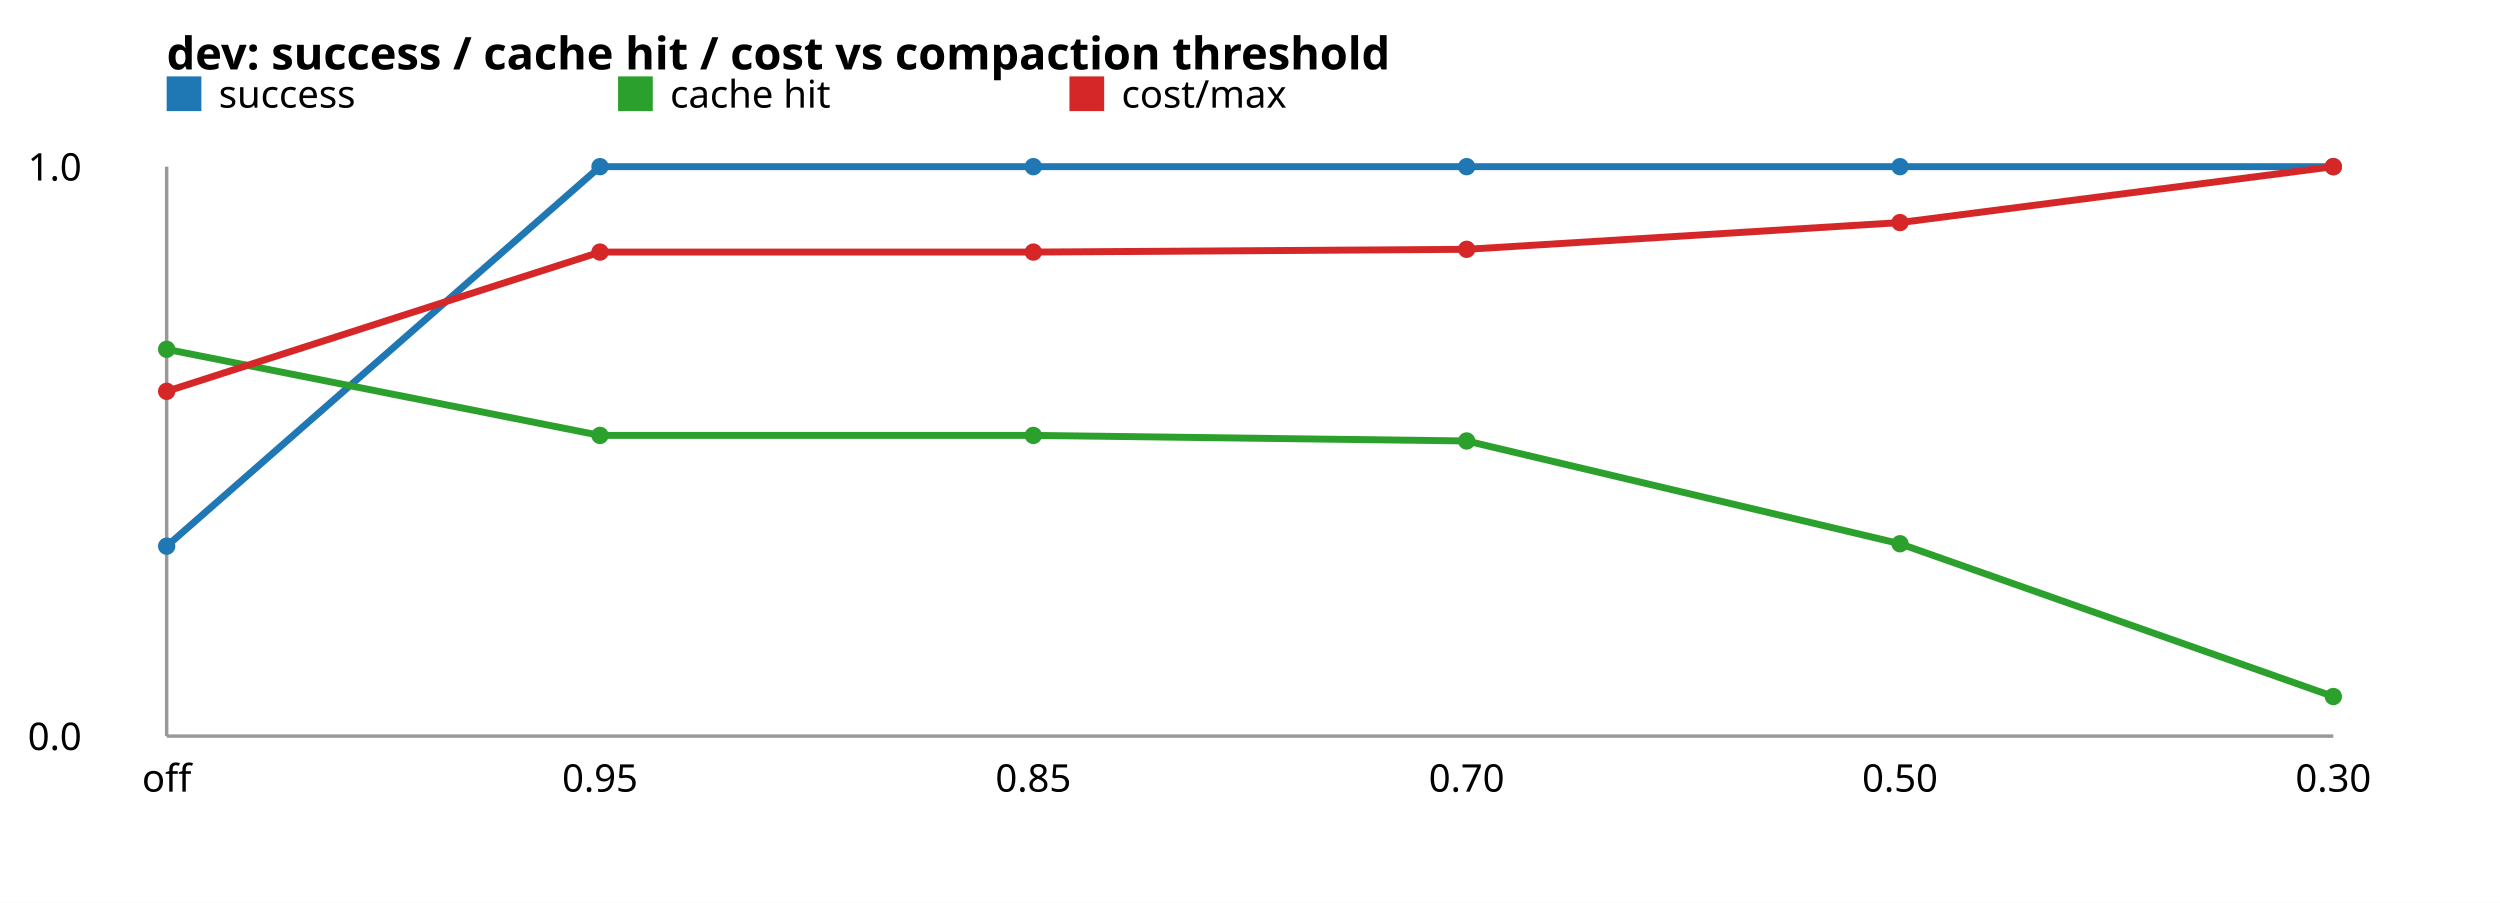
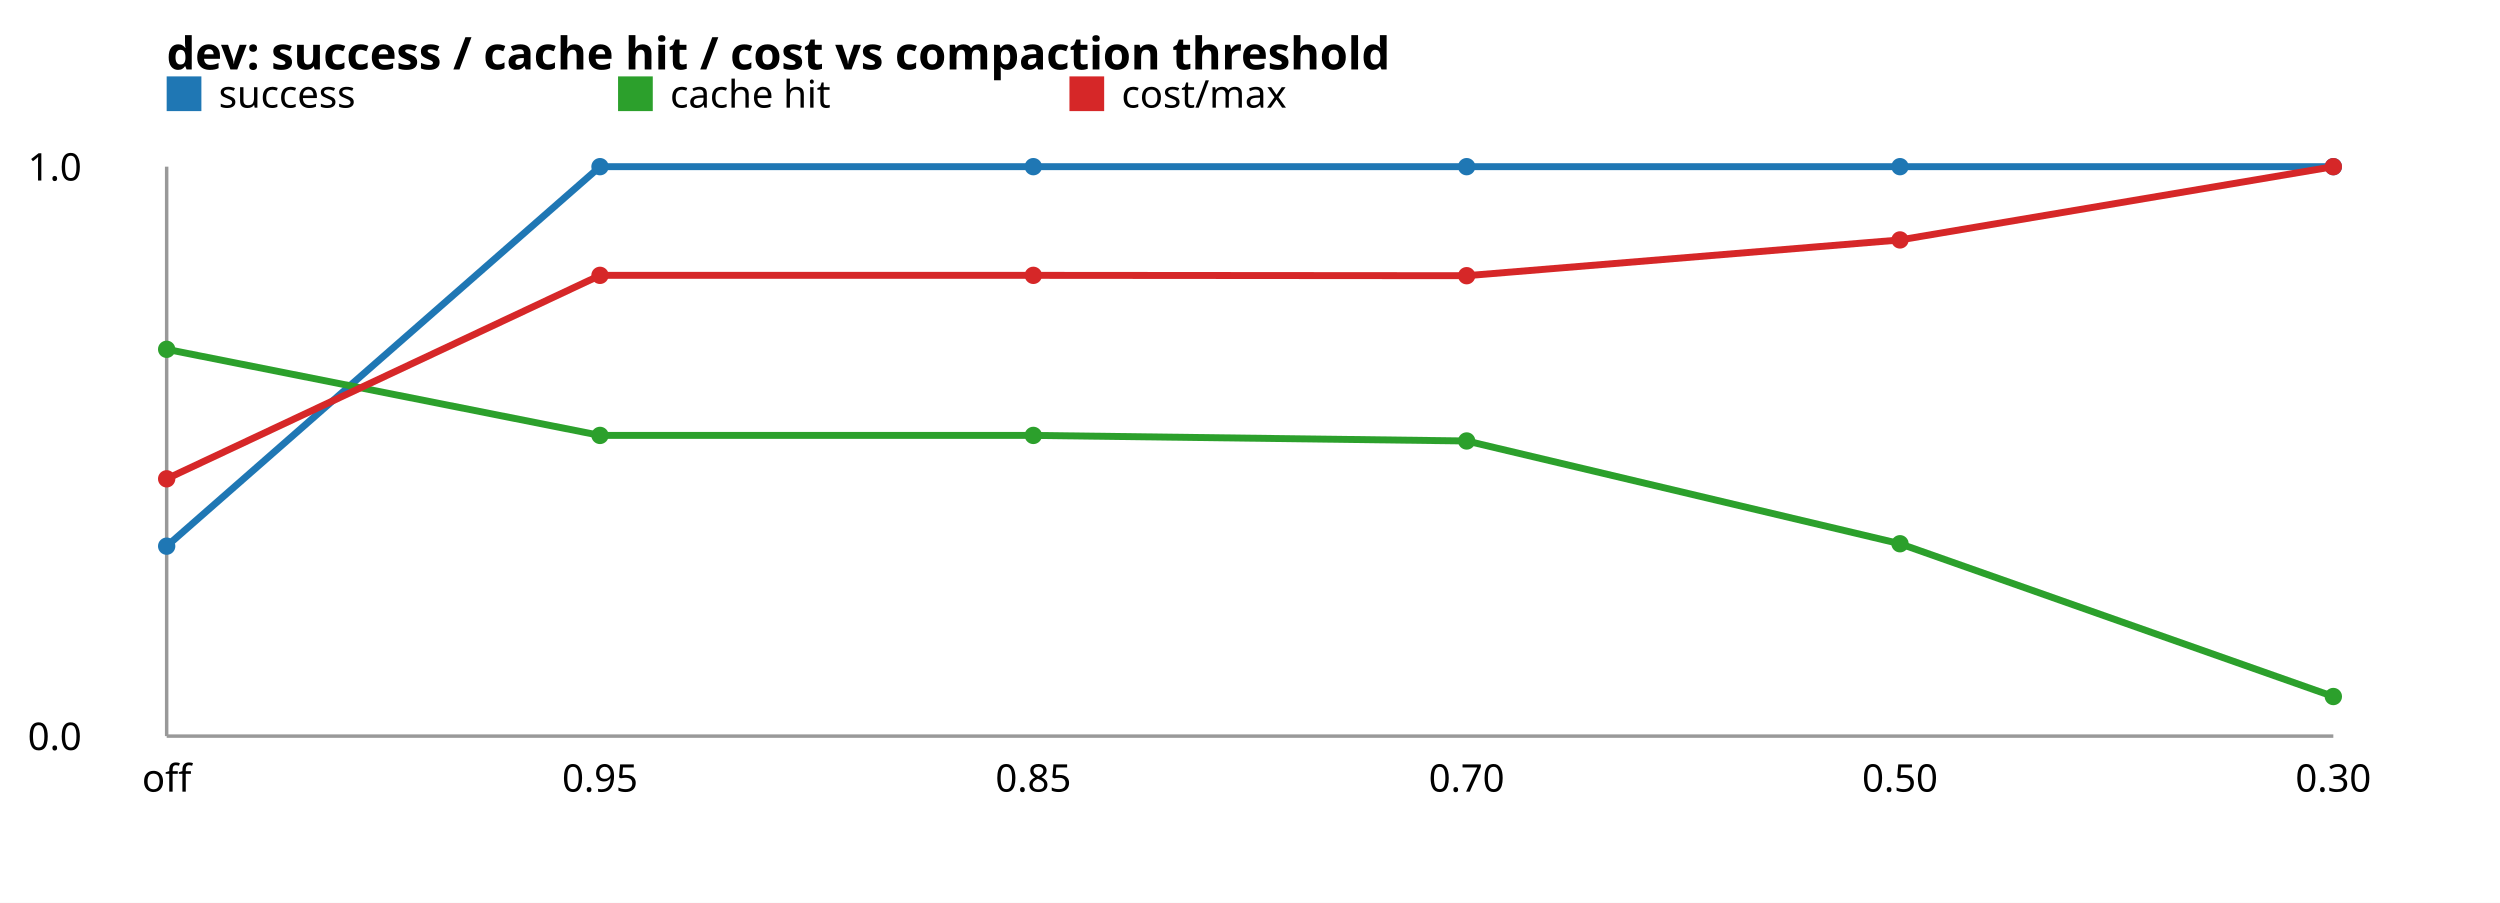
<svg xmlns="http://www.w3.org/2000/svg" width="720" height="260" font-family="system-ui" font-size="11">
  <rect width="720" height="260" fill="white" />
  <text x="48" y="20" font-size="13" font-weight="600">dev: success / cache hit / cost vs compaction threshold</text>
  <line x1="48" y1="212" x2="672" y2="212" stroke="#999" />
  <line x1="48" y1="48" x2="48" y2="212" stroke="#999" />
  <polyline fill="none" stroke="#1f77b4" stroke-width="2" points="48.0,157.3 172.8,48.0 297.6,48.0 422.4,48.0 547.2,48.0 672.0,48.0" />
  <circle cx="48.0" cy="157.3" r="2.5" fill="#1f77b4" />
  <circle cx="172.8" cy="48.0" r="2.5" fill="#1f77b4" />
  <circle cx="297.6" cy="48.0" r="2.5" fill="#1f77b4" />
  <circle cx="422.4" cy="48.0" r="2.5" fill="#1f77b4" />
  <circle cx="547.2" cy="48.0" r="2.5" fill="#1f77b4" />
  <circle cx="672.0" cy="48.0" r="2.5" fill="#1f77b4" />
  <polyline fill="none" stroke="#2ca02c" stroke-width="2" points="48.0,100.6 172.8,125.4 297.6,125.4 422.4,127.0 547.2,156.6 672.0,200.6" />
  <circle cx="48.0" cy="100.6" r="2.5" fill="#2ca02c" />
  <circle cx="172.8" cy="125.4" r="2.5" fill="#2ca02c" />
  <circle cx="297.6" cy="125.4" r="2.5" fill="#2ca02c" />
  <circle cx="422.4" cy="127.0" r="2.5" fill="#2ca02c" />
  <circle cx="547.2" cy="156.6" r="2.5" fill="#2ca02c" />
  <circle cx="672.0" cy="200.6" r="2.5" fill="#2ca02c" />
-   <polyline fill="none" stroke="#d62728" stroke-width="2" points="48.0,112.7 172.8,72.6 297.6,72.6 422.4,71.8 547.2,64.1 672.0,48.0" />
-   <circle cx="48.0" cy="112.7" r="2.5" fill="#d62728" />
-   <circle cx="172.8" cy="72.6" r="2.5" fill="#d62728" />
-   <circle cx="297.6" cy="72.6" r="2.5" fill="#d62728" />
-   <circle cx="422.4" cy="71.8" r="2.5" fill="#d62728" />
-   <circle cx="547.2" cy="64.1" r="2.5" fill="#d62728" />
+   <polyline fill="none" stroke="#d62728" stroke-width="2" points="48.0,137.9 172.8,79.3 297.6,79.3 422.4,79.4 547.2,69.1 672.0,48.0" />
+   <circle cx="48.0" cy="137.9" r="2.5" fill="#d62728" />
+   <circle cx="172.8" cy="79.3" r="2.5" fill="#d62728" />
+   <circle cx="297.6" cy="79.3" r="2.5" fill="#d62728" />
+   <circle cx="422.4" cy="79.4" r="2.5" fill="#d62728" />
+   <circle cx="547.2" cy="69.1" r="2.5" fill="#d62728" />
  <circle cx="672.0" cy="48.0" r="2.5" fill="#d62728" />
  <text x="48.0" y="228" text-anchor="middle">off</text>
  <text x="172.8" y="228" text-anchor="middle">0.95</text>
  <text x="297.6" y="228" text-anchor="middle">0.85</text>
  <text x="422.4" y="228" text-anchor="middle">0.70</text>
  <text x="547.2" y="228" text-anchor="middle">0.50</text>
  <text x="672.0" y="228" text-anchor="middle">0.30</text>
  <rect x="48" y="22" width="10" height="10" fill="#1f77b4" />
  <text x="63" y="31">success</text>
  <rect x="178" y="22" width="10" height="10" fill="#2ca02c" />
  <text x="193" y="31">cache hit</text>
  <rect x="308" y="22" width="10" height="10" fill="#d62728" />
  <text x="323" y="31">cost/max</text>
  <text x="8" y="52">1.0</text>
  <text x="8" y="216">0.0</text>
</svg>
